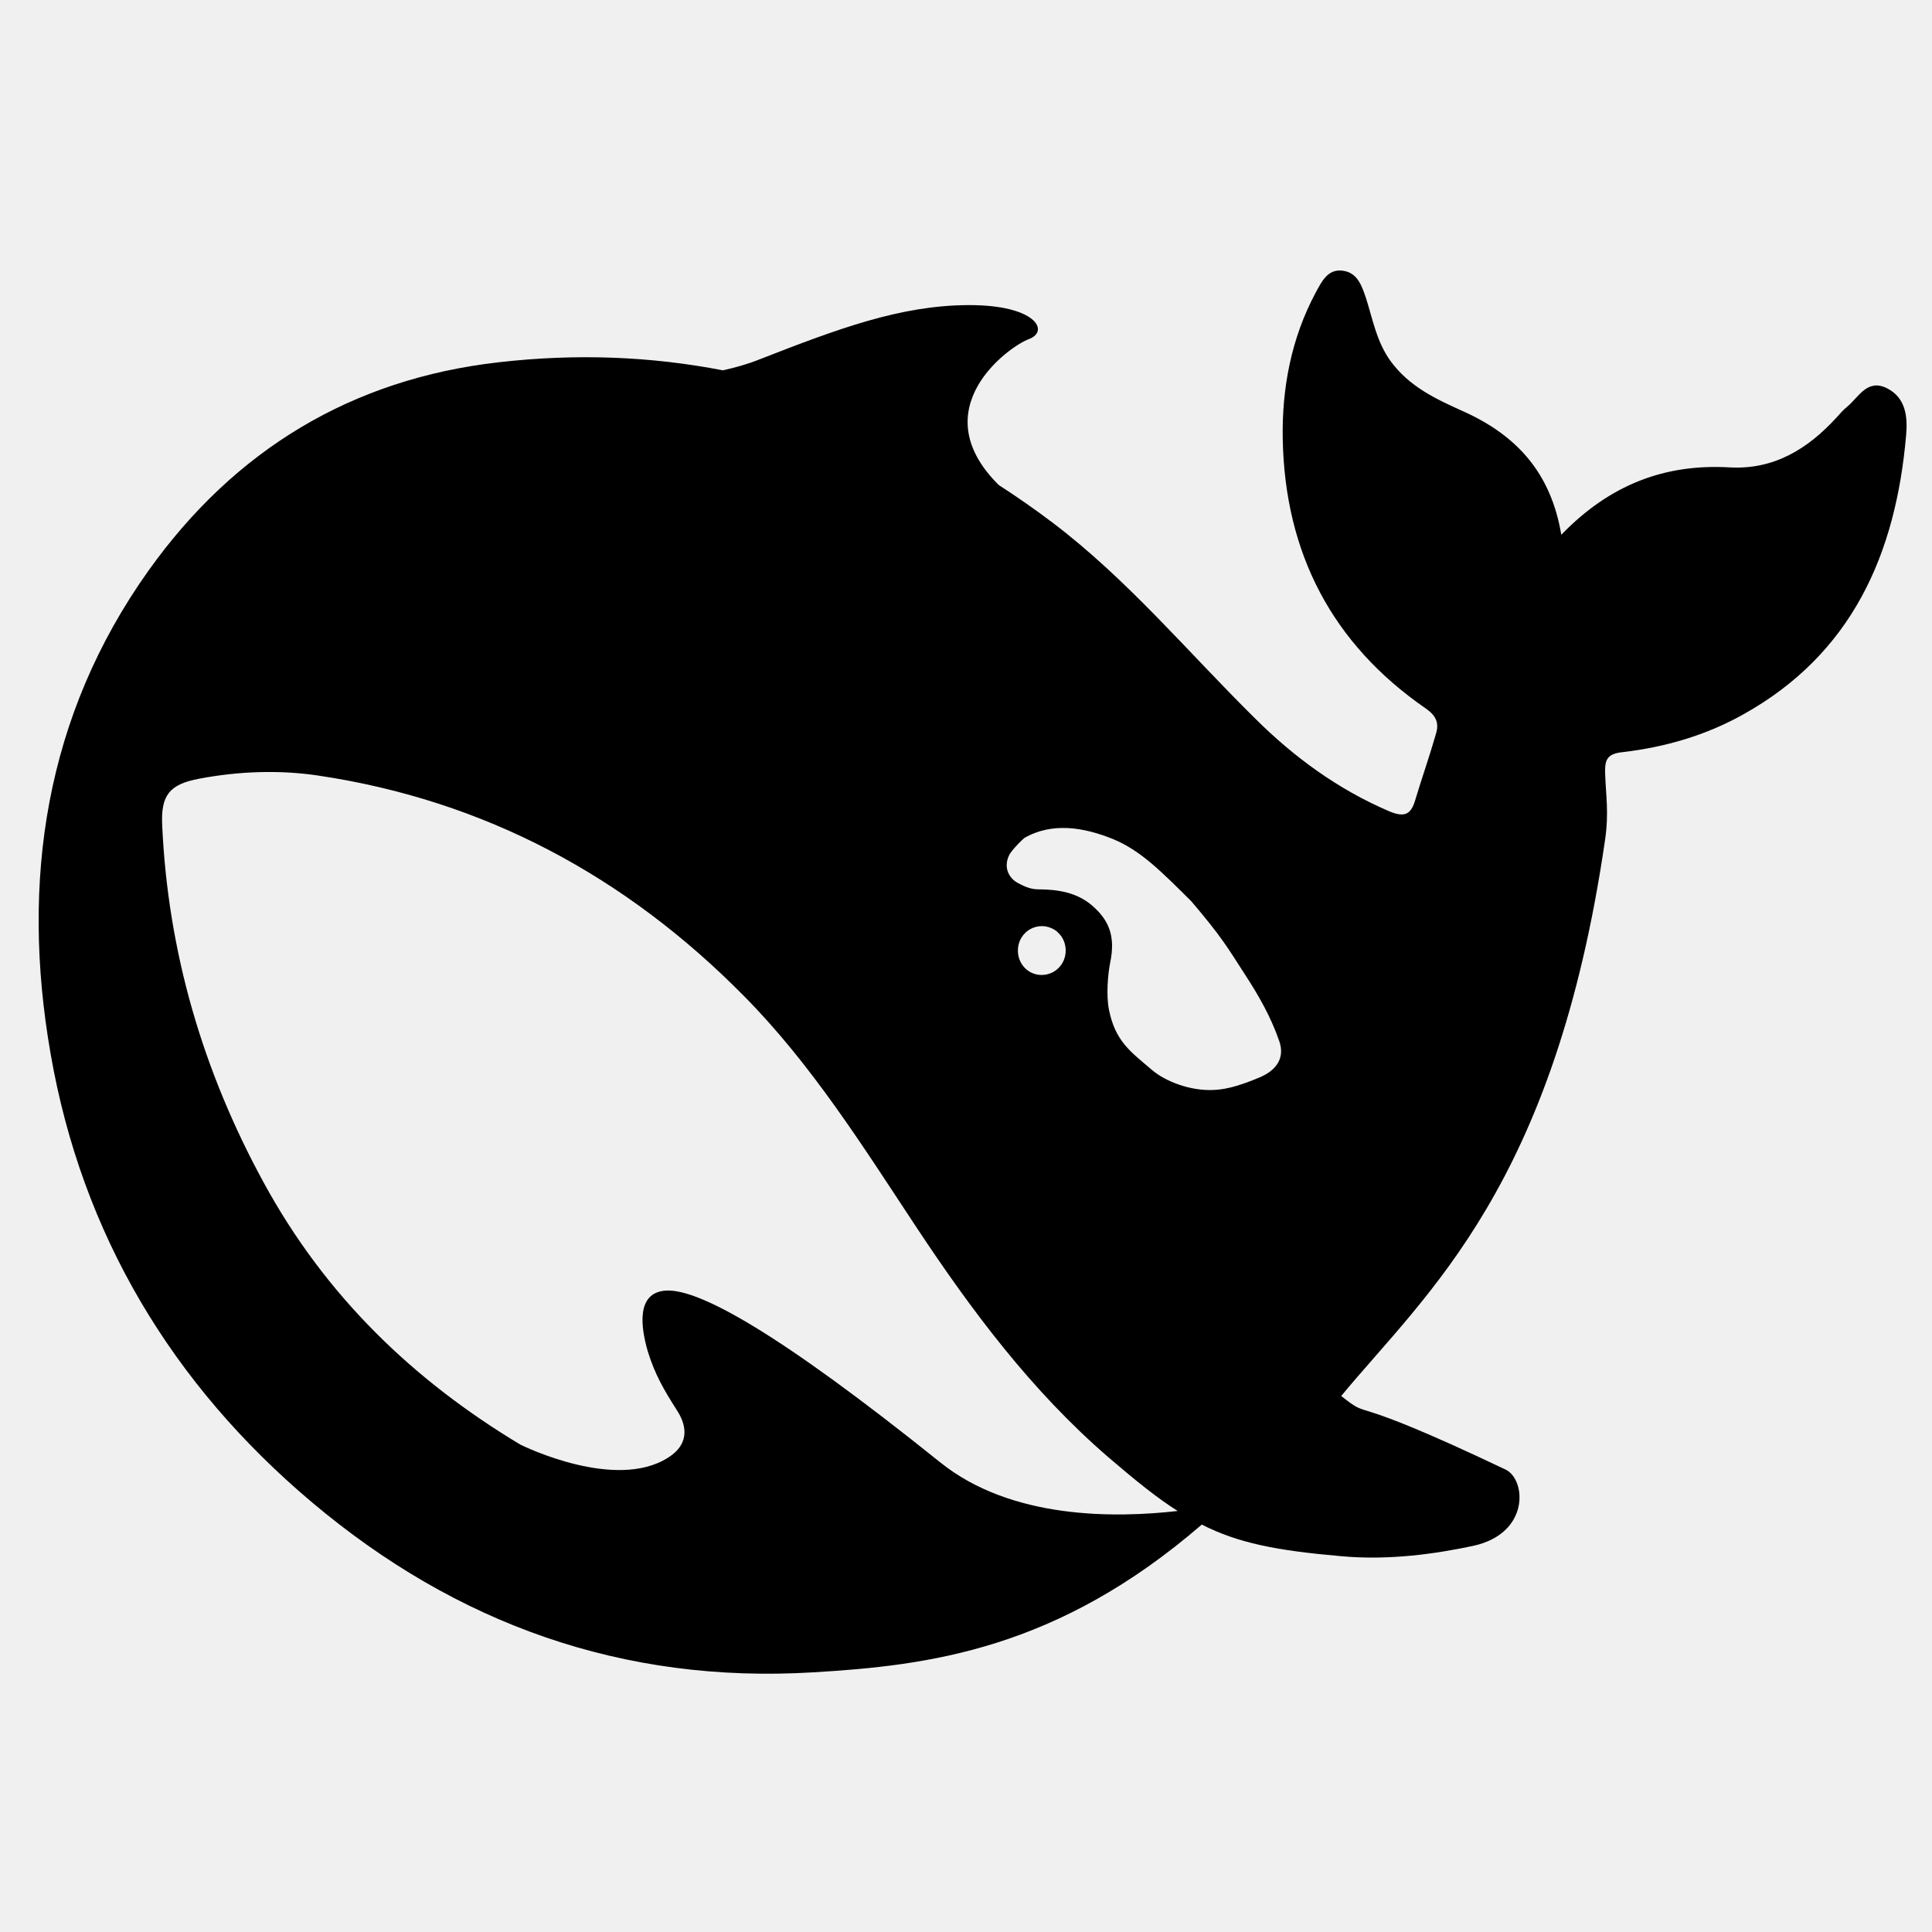
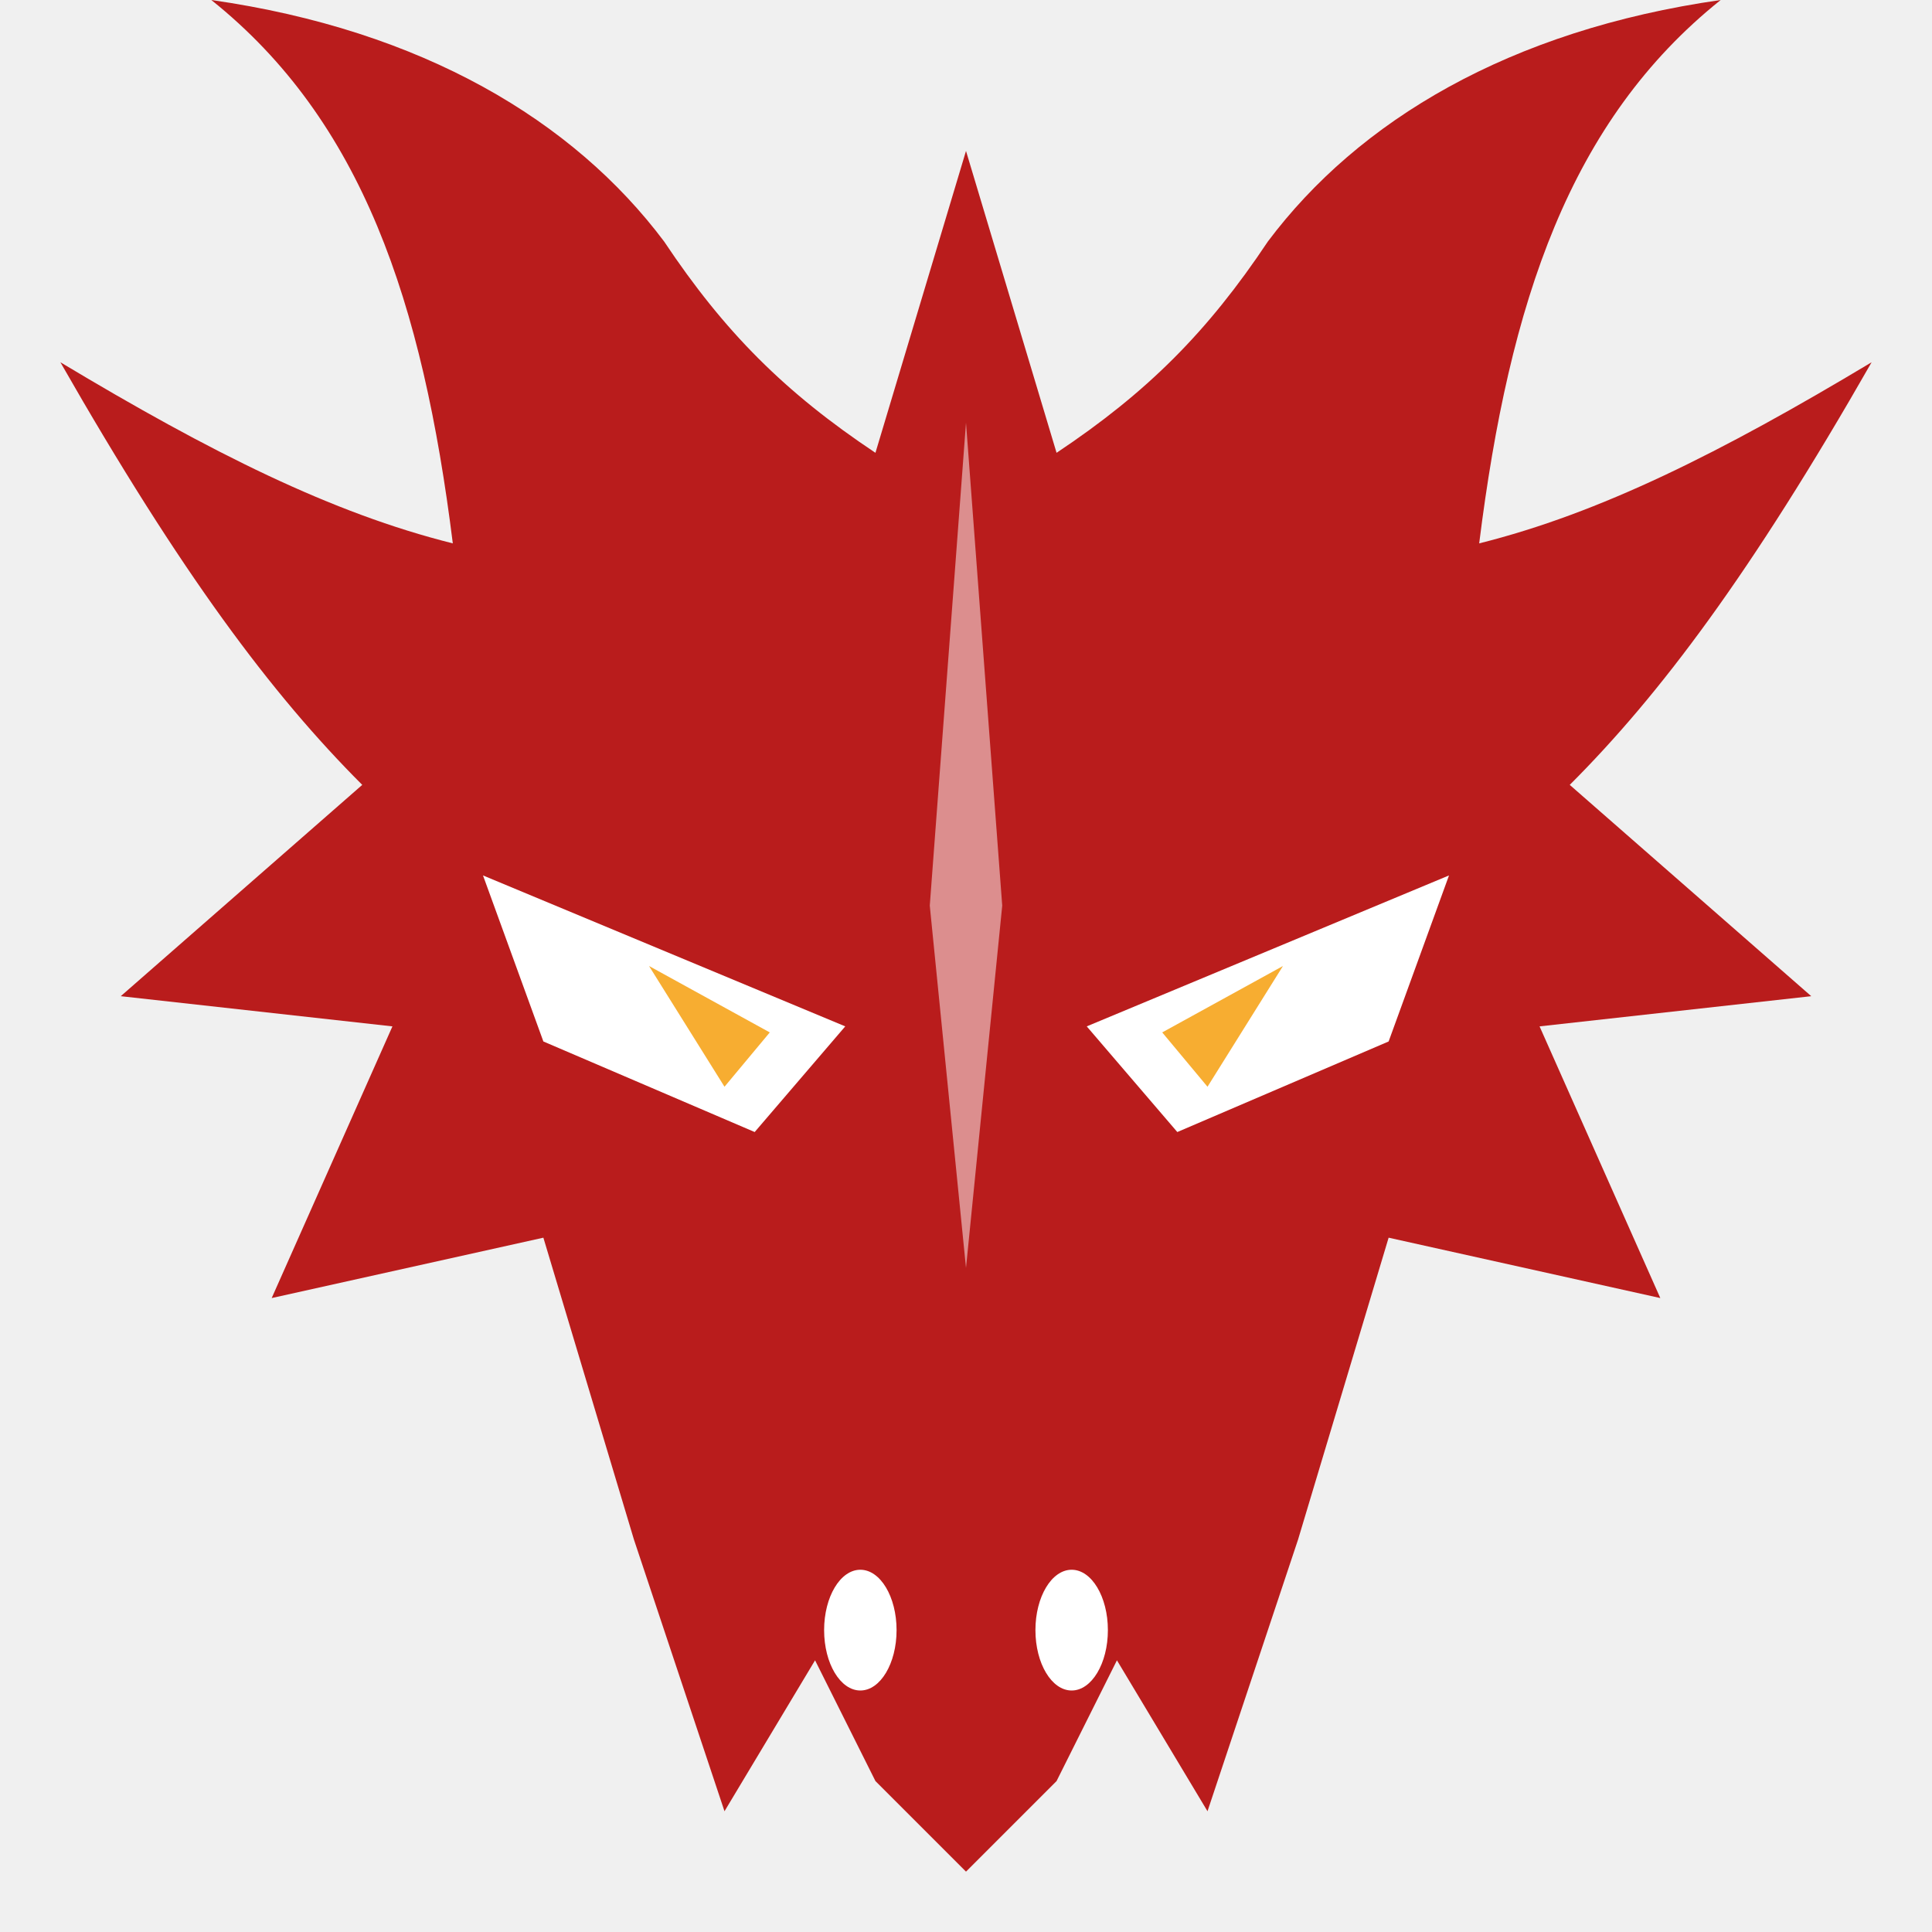
- <svg xmlns="http://www.w3.org/2000/svg" width="50" height="50" viewBox="0 0 50 50" fill="none">
+ <svg xmlns="http://www.w3.org/2000/svg" width="64" height="64" viewBox="0 0 64 64" fill="#b91c1c">
  <style>
		@media (prefers-color-scheme: dark) {
- 			path { fill: #fff; }
+ 			.face { fill: #f87171; }
+ 			.cut { fill: #070708; }
		}
	</style>
-   <path id="path" d="M48.835 10.048C48.323 9.792 48.102 10.28 47.803 10.528C47.701 10.608 47.614 10.712 47.527 10.808C46.779 11.624 45.905 12.16 44.762 12.096C43.092 12 41.666 12.536 40.406 13.84C40.138 12.232 39.248 11.272 37.893 10.656C37.184 10.336 36.467 10.016 35.97 9.32C35.623 8.824 35.529 8.272 35.356 7.728C35.246 7.4 35.135 7.064 34.765 7.008C34.363 6.944 34.206 7.288 34.048 7.576C33.418 8.752 33.173 10.048 33.197 11.36C33.252 14.312 34.474 16.664 36.9 18.336C37.176 18.528 37.247 18.72 37.16 19C36.995 19.576 36.797 20.136 36.624 20.712C36.514 21.08 36.349 21.16 35.962 21C34.631 20.432 33.481 19.592 32.464 18.576C30.739 16.872 29.179 14.992 27.233 13.52C26.776 13.176 26.319 12.856 25.847 12.552C23.862 10.584 26.107 8.968 26.627 8.776C27.17 8.576 26.816 7.888 25.059 7.896C23.302 7.904 21.695 8.504 19.647 9.304C19.348 9.424 19.032 9.512 18.709 9.584C16.85 9.224 14.92 9.144 12.903 9.376C9.106 9.808 6.073 11.64 3.843 14.768C1.165 18.528 0.534 22.8 1.307 27.256C2.118 31.952 4.466 35.84 8.074 38.88C11.816 42.032 16.125 43.576 21.041 43.28C24.027 43.104 27.352 42.696 31.102 39.456C32.047 39.936 33.04 40.128 34.686 40.272C35.955 40.392 37.176 40.208 38.121 40.008C39.602 39.688 39.499 38.288 38.964 38.032C34.623 35.968 35.576 36.808 34.71 36.128C36.916 33.464 40.24 30.696 41.54 21.728C41.643 21.016 41.556 20.568 41.54 19.992C41.532 19.64 41.611 19.504 42.005 19.464C43.092 19.336 44.148 19.032 45.117 18.488C47.929 16.92 49.064 14.344 49.331 11.256C49.371 10.784 49.324 10.296 48.835 10.048ZM24.326 37.84C20.12 34.464 18.079 33.352 17.236 33.4C16.448 33.448 16.59 34.368 16.763 34.968C16.944 35.56 17.181 35.968 17.512 36.488C17.74 36.832 17.898 37.344 17.283 37.728C15.928 38.584 13.573 37.44 13.462 37.384C10.721 35.736 8.428 33.56 6.813 30.584C5.253 27.72 4.348 24.648 4.198 21.368C4.158 20.576 4.387 20.296 5.159 20.152C6.175 19.96 7.223 19.92 8.239 20.072C12.533 20.712 16.189 22.672 19.253 25.776C21.002 27.544 22.325 29.656 23.689 31.72C25.138 33.912 26.698 36 28.683 37.712C29.384 38.312 29.943 38.768 30.479 39.104C28.864 39.288 26.17 39.328 24.326 37.84ZM26.343 24.6C26.343 24.248 26.619 23.968 26.966 23.968C27.044 23.968 27.115 23.984 27.178 24.008C27.265 24.04 27.344 24.088 27.407 24.16C27.517 24.272 27.58 24.432 27.58 24.6C27.58 24.952 27.304 25.232 26.957 25.232C26.611 25.232 26.343 24.952 26.343 24.6ZM32.606 27.88C32.205 28.048 31.803 28.192 31.416 28.208C30.818 28.24 30.164 27.992 29.81 27.688C29.258 27.216 28.864 26.952 28.699 26.128C28.628 25.776 28.668 25.232 28.73 24.92C28.872 24.248 28.714 23.816 28.25 23.424C27.872 23.104 27.391 23.016 26.863 23.016C26.666 23.016 26.485 22.928 26.351 22.856C26.13 22.744 25.949 22.464 26.123 22.12C26.178 22.008 26.446 21.736 26.509 21.688C27.226 21.272 28.053 21.408 28.817 21.72C29.526 22.016 30.061 22.56 30.834 23.328C31.622 24.256 31.763 24.512 32.212 25.208C32.567 25.752 32.89 26.312 33.11 26.952C33.245 27.352 33.071 27.68 32.606 27.88Z" fill="#000" fill-opacity="1" fill-rule="nonzero" />
+   <path class="face" d="M32 5L29 15C26 13 24 11 22 8C19 4 14 1 7 0C12 4 14 10 15 18C11 17 7 15 2 12C6 19 9 23 12 26L4 33L13 34L9 43L18 41L21 51L24 60L27 55L29 59L32 62Z" />
+   <path class="face" d="M32 5L35 15C38 13 40 11 42 8C45 4 50 1 57 0C52 4 50 10 49 18C53 17 57 15 62 12C58 19 55 23 52 26L60 33L51 34L55 43L46 41L43 51L40 60L37 55L35 59L32 62Z" />
+   <path class="cut" d="M32 14L30.8 30L32 42L33.2 30Z" fill="#ffffff" opacity="0.5" />
+   <path class="cut" d="M16 29L28 34L25 37.5L18 34.5Z" fill="#ffffff" />
+   <path class="cut" d="M48 29L36 34L39 37.5L46 34.5Z" fill="#ffffff" />
+   <path d="M21.5 32L25.5 34.2L24 36Z" fill="#f7ad31" />
+   <path d="M42.5 32L38.5 34.2L40 36Z" fill="#f7ad31" />
+   <ellipse class="cut" cx="28.5" cy="54" rx="1.2" ry="2" fill="#ffffff" />
+   <ellipse class="cut" cx="35.5" cy="54" rx="1.2" ry="2" fill="#ffffff" />
</svg>
